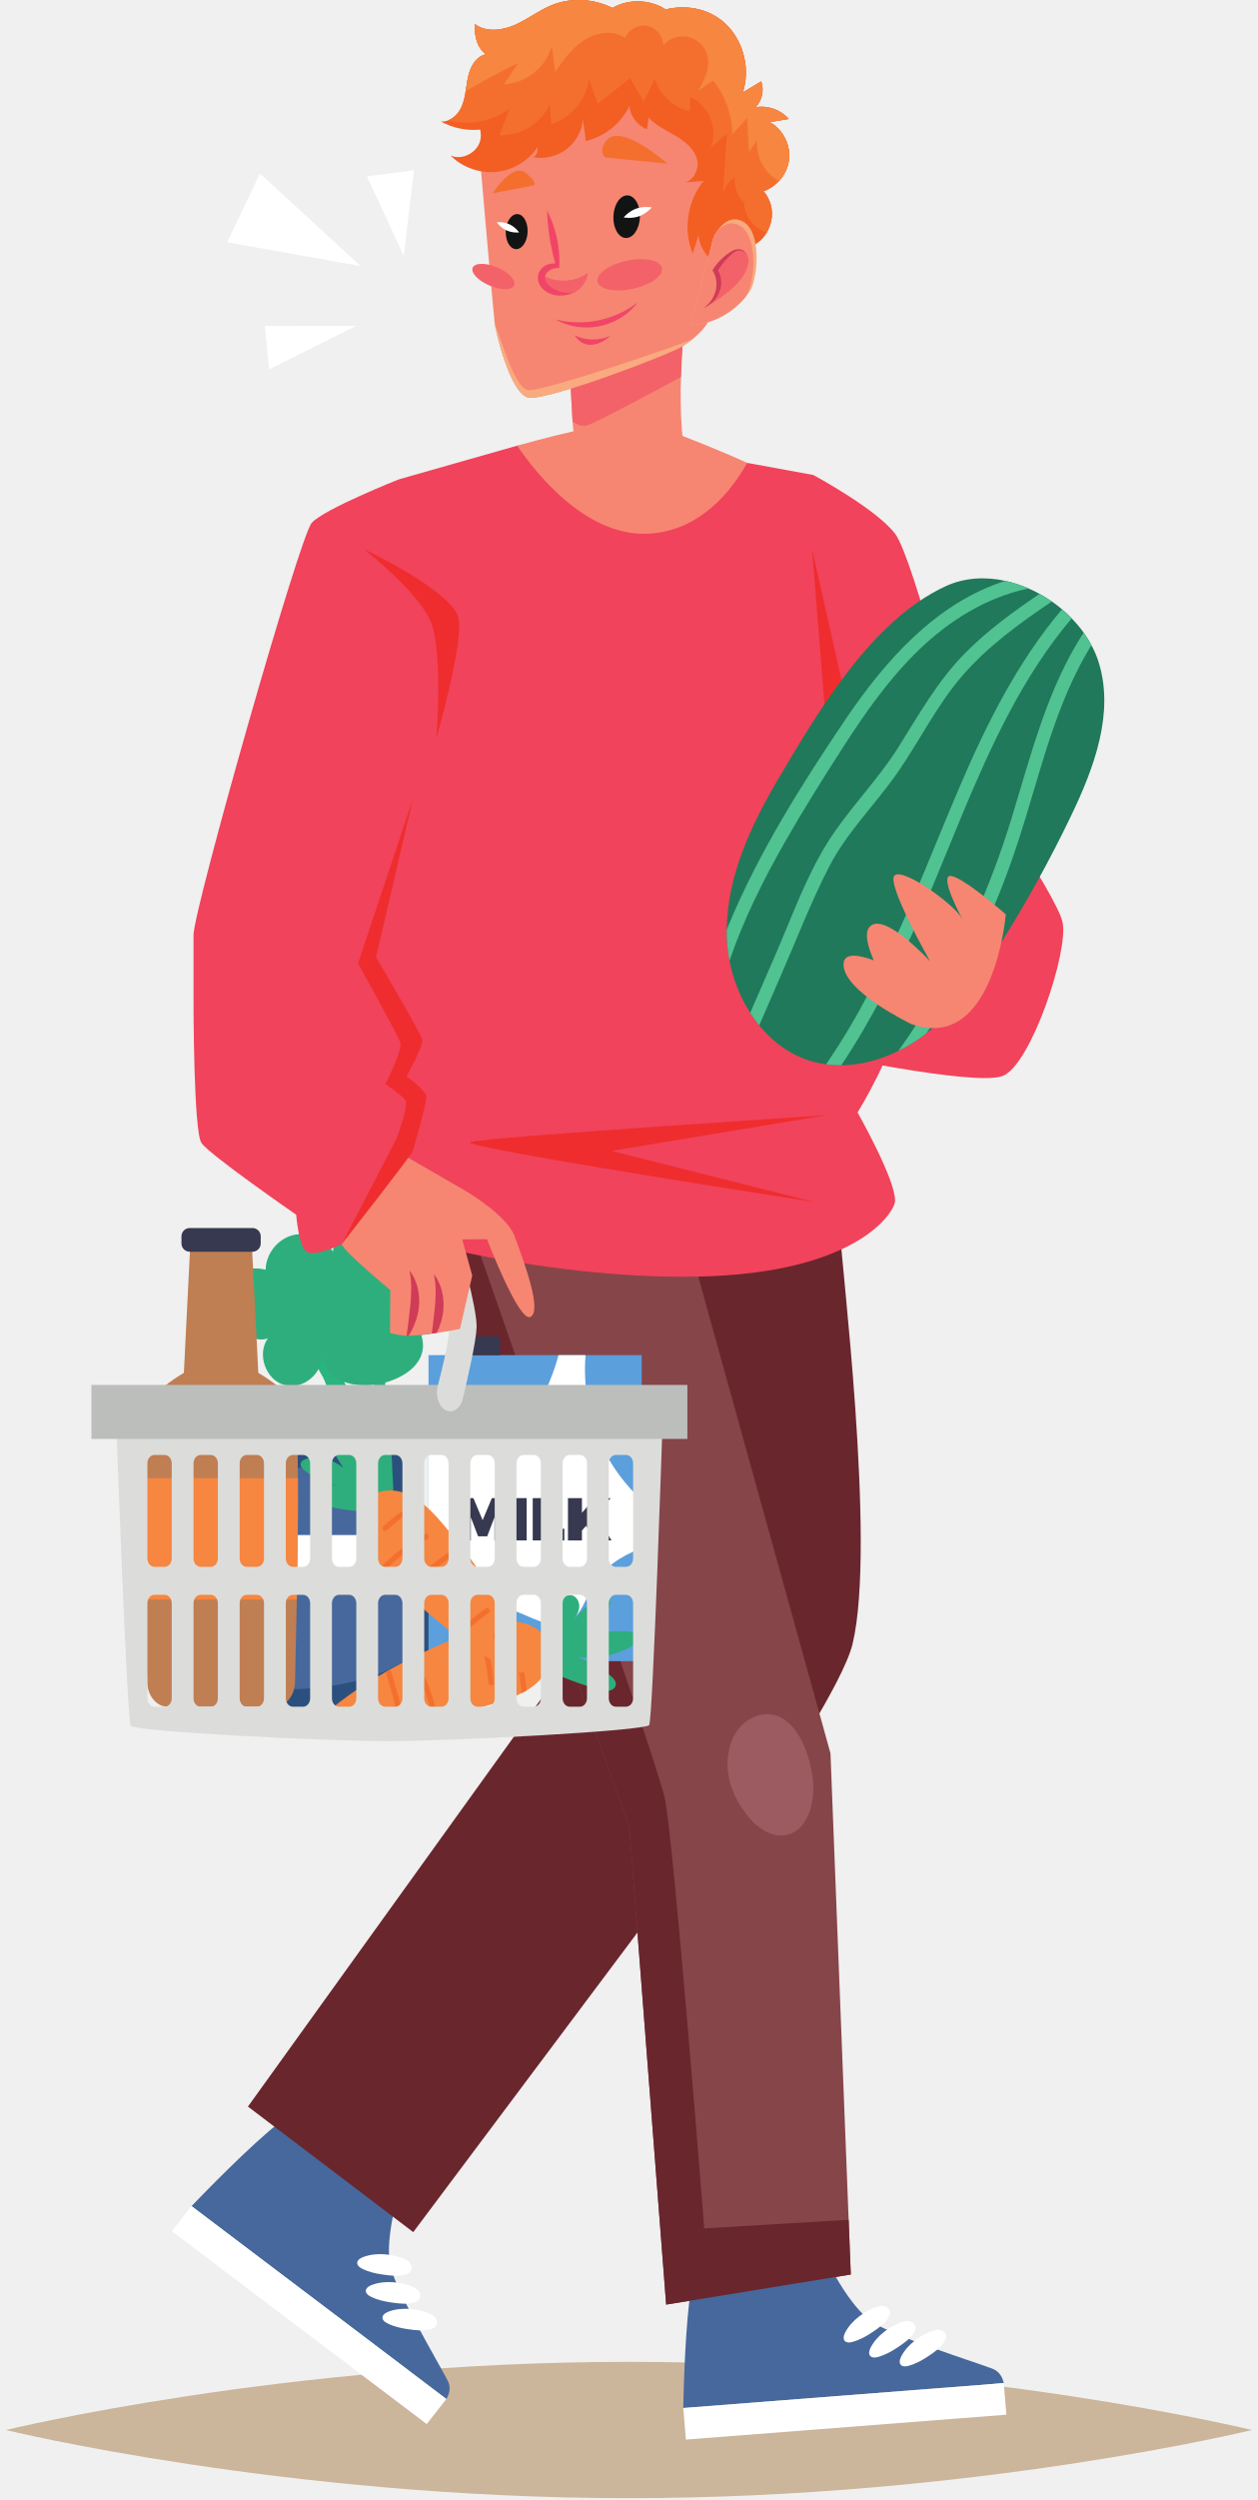
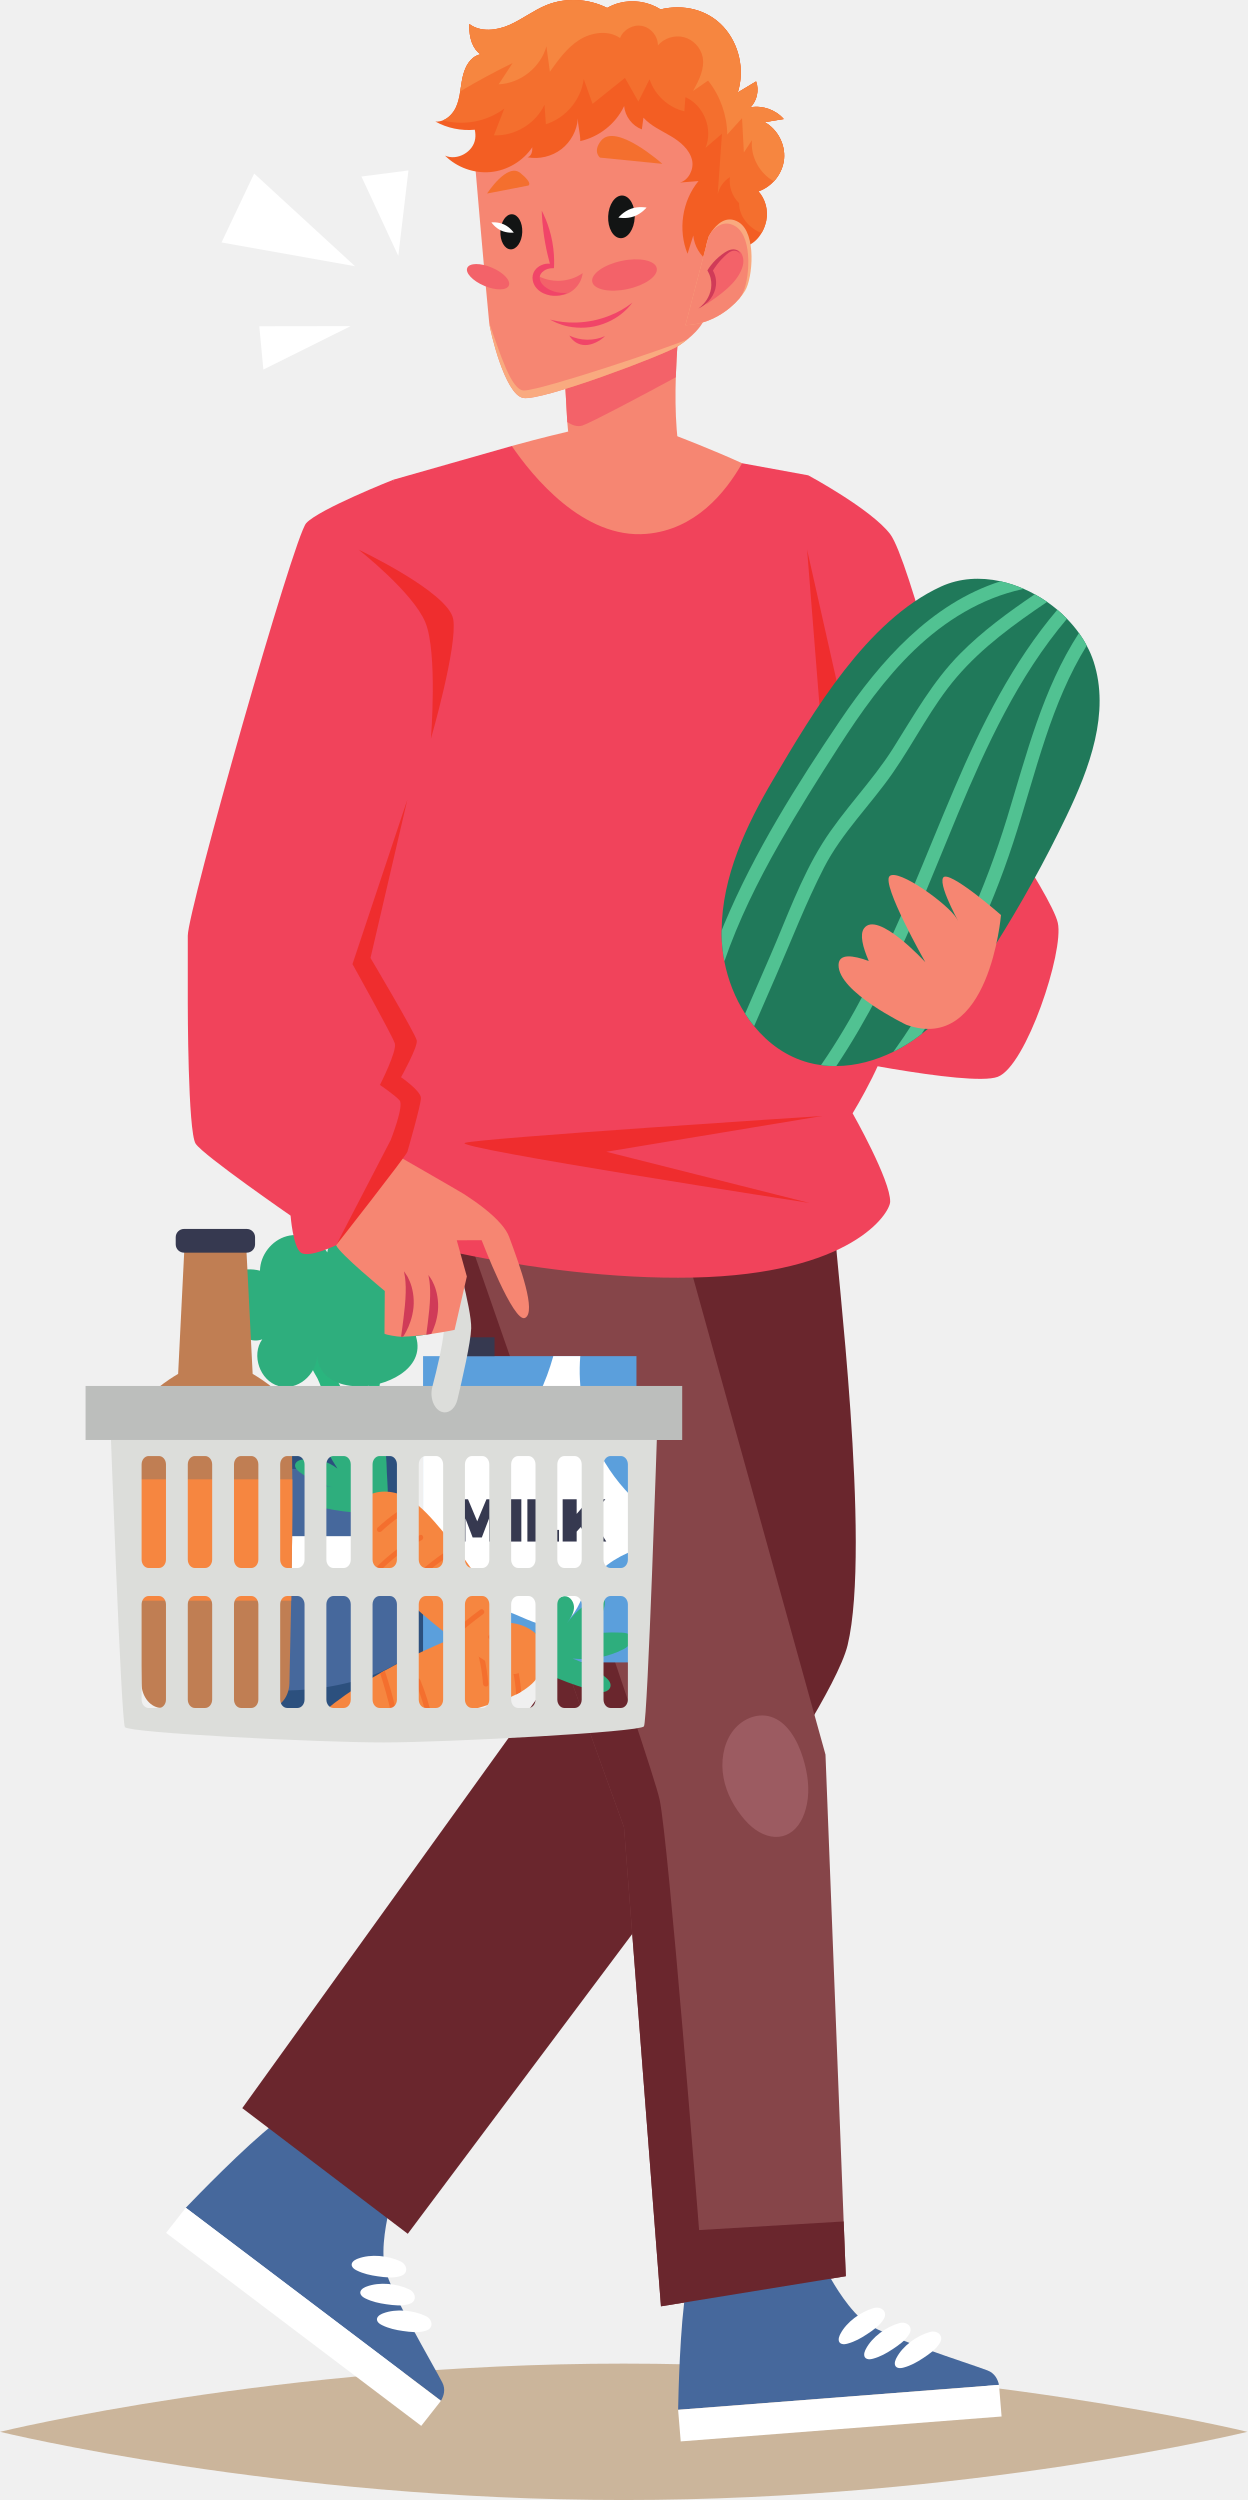
- <svg xmlns="http://www.w3.org/2000/svg" width="146" height="290" viewBox="0 0 146 290" fill="none">
+ <svg xmlns="http://www.w3.org/2000/svg" fill="none" viewBox="0.69 0 144.65 289.9">
  <path d="M145.338 281.994C145.338 281.994 112.957 289.903 73.014 289.903C33.071 289.903 0.691 281.994 0.691 281.994C0.691 281.994 33.071 274.084 73.014 274.084C112.957 274.084 145.338 281.994 145.338 281.994Z" fill="#CBB59B" />
  <path d="M51.822 278.395C52.151 277.837 52.392 277.07 51.98 276.276C50.782 273.958 45.991 265.92 45.326 262.981C44.811 260.698 45.569 257.226 45.934 255.789L32.566 246.21C29.117 248.879 23.42 254.774 22.233 256.013L51.822 278.395Z" fill="#46689C" />
  <path d="M49.538 281.305L19.948 258.923L22.233 256.013L51.822 278.395L49.538 281.305Z" fill="white" />
  <path d="M42.195 261.911L42.055 261.966C41.71 262.112 41.309 262.433 41.533 262.846C41.646 263.057 41.868 263.189 42.085 263.295C42.833 263.663 43.649 263.844 44.472 263.958C45.357 264.083 46.305 264.209 47.173 263.921C48.069 263.624 47.948 262.621 47.132 262.23C45.72 261.556 43.689 261.345 42.195 261.911Z" fill="white" />
  <path d="M43.194 265.152L43.054 265.207C42.709 265.353 42.308 265.674 42.532 266.087C42.645 266.299 42.867 266.429 43.084 266.537C43.832 266.904 44.648 267.084 45.471 267.2C46.356 267.323 47.305 267.45 48.172 267.162C49.068 266.865 48.946 265.861 48.131 265.471C46.719 264.797 44.688 264.584 43.194 265.152Z" fill="white" />
  <path d="M45.126 268.251L44.986 268.307C44.642 268.453 44.24 268.774 44.463 269.188C44.577 269.398 44.799 269.528 45.017 269.635C45.765 270.004 46.579 270.183 47.403 270.299C48.288 270.423 49.236 270.549 50.104 270.261C51 269.964 50.879 268.961 50.062 268.571C48.652 267.896 46.62 267.685 45.126 268.251Z" fill="white" />
  <path d="M85.714 208.622L67.995 189.95L28.784 244.46L47.975 259.031L85.714 208.622Z" fill="#6A262D" />
  <path d="M97.565 143.225L72.23 142.127C72.938 155.838 73.845 180.611 71.468 185.669C71.398 185.821 70.87 186.619 70.009 187.89L89.941 207.14C89.941 207.14 97.884 195.317 98.978 190.773C101.761 179.211 97.523 145.531 97.565 143.225Z" fill="#6A262D" />
  <path d="M48.327 142.49C48.327 142.49 68.194 198.62 73.048 211.879L77.335 267.44L98.771 263.948L98.521 257.6L96.413 203.465L79.833 143.714L54.769 142.746L48.327 142.49Z" fill="#864549" />
  <path d="M93.538 211.217C92.079 213.744 89.197 213.534 87.029 211.005C85.868 209.65 84.941 208.002 84.597 206.176C84.252 204.349 84.538 202.338 85.569 200.866C86.6 199.395 88.418 198.576 90.043 199.067C91.969 199.648 93.172 201.781 93.812 203.875C94.336 205.586 94.613 207.437 94.261 209.197C94.101 209.999 93.852 210.672 93.538 211.217Z" fill="#9C5B61" />
  <path d="M116.533 276.55C116.394 275.918 116.047 275.192 115.2 274.874C112.727 273.944 103.683 271.136 101.179 269.391C99.236 268.037 97.421 264.962 96.708 263.654L80.262 265.354C79.537 269.608 79.355 277.738 79.323 279.439L116.533 276.55Z" fill="#46689C" />
  <path d="M116.834 280.216L79.626 283.105L79.323 279.439L116.533 276.55L116.834 280.216Z" fill="white" />
  <path d="M98.13 270.662L98.065 270.794C97.91 271.13 97.833 271.633 98.28 271.793C98.509 271.874 98.763 271.825 98.996 271.761C99.802 271.541 100.528 271.138 101.216 270.681C101.956 270.189 102.744 269.658 103.188 268.873C103.65 268.061 102.873 267.397 102.002 267.645C100.497 268.075 98.848 269.256 98.13 270.662Z" fill="white" />
  <path d="M101.087 272.408L101.022 272.541C100.866 272.876 100.789 273.379 101.236 273.539C101.465 273.621 101.719 273.571 101.953 273.508C102.758 273.288 103.484 272.885 104.173 272.428C104.912 271.936 105.701 271.405 106.145 270.619C106.606 269.808 105.829 269.144 104.958 269.392C103.452 269.821 101.804 271.004 101.087 272.408Z" fill="white" />
  <path d="M104.638 273.435L104.573 273.568C104.417 273.903 104.34 274.407 104.787 274.566C105.016 274.648 105.269 274.598 105.503 274.535C106.308 274.315 107.034 273.912 107.723 273.454C108.463 272.964 109.251 272.432 109.696 271.647C110.156 270.836 109.38 270.171 108.509 270.419C107.003 270.848 105.355 272.031 104.638 273.435Z" fill="white" />
  <path d="M48.327 142.49C48.327 142.49 68.194 198.62 73.048 211.879L77.335 267.44L98.771 263.948L98.521 257.6L81.757 258.597C81.757 258.597 78.216 213.502 77.176 208.669C76.226 204.264 57.99 151.986 54.769 142.746L48.327 142.49Z" fill="#6A262D" />
  <path d="M94.418 55.12C94.418 55.12 101.729 59.051 103.92 61.946C106.112 64.841 111.982 88.381 111.982 88.381C111.982 88.381 122.621 103.705 123.355 107.018C124.089 110.332 119.687 123.632 116.384 124.87C113.083 126.108 94.418 122.085 94.418 122.085L87.465 88.381L94.418 55.12Z" fill="#F1435B" />
  <path d="M60.035 51.717L46.306 55.627C46.306 55.627 39.251 109.774 39.251 113.08C39.251 116.385 41.468 126.841 41.468 126.841C41.468 126.841 37.325 138.398 39.251 140.599C41.176 142.8 62.618 148.537 81.063 148.145C99.508 147.752 103.877 140.676 103.912 139.361C103.976 136.884 99.558 129.1 99.558 129.1C99.558 129.1 104.152 121.614 103.912 118.586C103.671 115.56 94.418 55.12 94.418 55.12L86.746 53.716L60.035 51.717Z" fill="#F1435B" />
  <path d="M94.28 63.74L96.024 85.653L98.771 83.711L94.28 63.74Z" fill="#EF2D2E" />
  <path d="M86.746 53.716C84.815 57.129 81.311 61.421 75.668 61.907C68.311 62.548 62.367 55.137 60.035 51.717C63.409 50.776 66.574 50.042 66.574 50.042L79.234 50.59C79.234 50.59 83.178 52.088 86.746 53.716Z" fill="#F68672" />
  <path d="M80.199 54.833L75.825 57.592C75.825 57.592 68.291 52.889 66.571 50.039L66.473 48.943L66.107 42.39L79.379 38.41C79.379 38.41 79.144 40.756 79.056 43.75C78.941 47.543 79.065 52.362 80.199 54.833Z" fill="#F68672" />
  <path d="M79.056 43.75C75.568 45.639 69.277 48.998 68.213 49.351C67.638 49.534 67.025 49.299 66.473 48.943L66.107 42.39L79.379 38.41C79.379 38.41 79.144 40.756 79.056 43.75Z" fill="#F36269" />
  <path d="M82.261 37.232C82.261 37.232 81.901 38.141 80.419 39.342H80.416C80.114 39.588 79.761 39.848 79.357 40.113C77.811 41.124 63.516 46.529 61.366 46.148C59.216 45.765 57.501 38.246 57.422 37.461C56.935 32.636 55.665 17.738 55.665 17.738C61.699 1.824 80.365 11.01 82.458 12.689C84.552 14.368 82.261 37.232 82.261 37.232Z" fill="#F68672" />
  <path d="M80.417 39.342C80.114 39.588 79.761 39.848 79.357 40.113C77.811 41.124 63.516 46.529 61.367 46.148C59.216 45.765 57.501 38.246 57.422 37.461C58.627 40.782 59.954 45.361 61.491 45.283C63.807 45.167 78.673 40.164 80.417 39.342Z" fill="#F9AA7F" />
  <path d="M57.172 22.443C57.172 22.443 59.502 18.802 61.039 20.065C62.578 21.328 61.941 21.519 61.941 21.519L57.172 22.443Z" fill="#F46F2E" />
  <path d="M77.495 18.998C77.495 18.998 72.064 14.149 70.373 16.333C69.385 17.608 70.27 18.278 70.27 18.278L77.495 18.998Z" fill="#F46F2E" />
  <path d="M58.716 26.825C58.667 27.949 59.196 28.885 59.895 28.915C60.596 28.945 61.202 28.058 61.251 26.934C61.3 25.811 60.771 24.874 60.071 24.844C59.371 24.814 58.764 25.7 58.716 26.825Z" fill="#121414" />
  <path d="M57.671 25.79C57.671 25.79 58.089 26.41 58.806 26.736C59.522 27.063 60.265 26.973 60.265 26.973C60.265 26.973 59.845 26.353 59.13 26.027C58.413 25.7 57.671 25.79 57.671 25.79Z" fill="white" />
  <path d="M74.291 25.213C74.233 26.578 73.495 27.656 72.645 27.619C71.795 27.582 71.153 26.445 71.212 25.079C71.271 23.714 72.009 22.637 72.86 22.673C73.71 22.711 74.351 23.847 74.291 25.213Z" fill="#121414" />
  <path d="M75.666 24.071C75.666 24.071 75.094 24.776 74.192 25.097C73.291 25.417 72.402 25.23 72.402 25.23C72.402 25.23 72.974 24.523 73.876 24.204C74.777 23.884 75.666 24.071 75.666 24.071Z" fill="white" />
  <path d="M70.853 38.969C69.551 39.554 67.991 39.533 66.706 38.911C67.132 39.593 67.752 40.012 68.555 40.016C69.36 40.02 70.286 39.539 70.853 38.969Z" fill="#F14568" />
  <path d="M59.697 33.112C59.449 33.693 58.17 33.707 56.839 33.141C55.506 32.576 54.627 31.647 54.874 31.064C55.121 30.483 56.4 30.47 57.733 31.036C59.064 31.601 59.943 32.53 59.697 33.112Z" fill="#F36269" />
  <path d="M76.845 31.091C77.037 31.993 75.519 33.081 73.456 33.522C71.391 33.961 69.562 33.588 69.369 32.686C69.177 31.784 70.694 30.697 72.759 30.256C74.823 29.816 76.653 30.19 76.845 31.091Z" fill="#F36269" />
  <path d="M74.024 35.093C74.024 35.093 73.931 35.21 73.767 35.413C73.604 35.623 73.337 35.901 72.974 36.214C72.257 36.842 71.073 37.549 69.615 37.851C68.156 38.149 66.79 37.967 65.882 37.675C65.427 37.53 65.071 37.38 64.837 37.251C64.607 37.129 64.475 37.058 64.475 37.058C64.475 37.058 64.621 37.092 64.874 37.15C65.127 37.216 65.5 37.28 65.955 37.335C66.867 37.45 68.129 37.446 69.475 37.173C70.82 36.892 71.981 36.398 72.774 35.932C73.17 35.701 73.488 35.494 73.694 35.334C73.903 35.181 74.024 35.093 74.024 35.093Z" fill="#F14568" />
  <path d="M68.252 31.674C66.706 32.779 64.496 32.862 62.872 31.874C63.078 33.174 64.309 34.288 65.624 34.247C66.94 34.206 68.127 32.985 68.252 31.674Z" fill="#F36269" />
  <path d="M65.239 33.883C64.885 33.802 64.469 33.65 64.081 33.399C63.693 33.148 63.364 32.795 63.291 32.373C63.209 31.959 63.431 31.616 63.8 31.372C64.053 31.209 64.333 31.134 64.605 31.108C64.719 31.097 64.823 31.094 64.924 31.101C64.936 30.97 64.939 30.827 64.946 30.664C64.96 29.979 64.922 29.06 64.736 28.043C64.383 26.075 63.608 24.6 63.513 24.43C63.512 24.625 63.559 26.274 63.911 28.19C64.072 29.11 64.28 29.935 64.457 30.581C64.155 30.55 63.82 30.586 63.477 30.742C63.188 30.868 62.909 31.066 62.691 31.378C62.473 31.7 62.389 32.127 62.468 32.51C62.6 33.301 63.224 33.797 63.738 34.028C64.274 34.263 64.795 34.331 65.21 34.299C65.635 34.279 65.959 34.18 66.168 34.093C66.324 34.027 66.425 33.972 66.47 33.949C66.375 33.964 65.893 34.025 65.239 33.883Z" fill="#F14568" />
  <path d="M88.65 22.193C89.445 23.099 89.794 24.392 89.551 25.575C89.445 26.083 89.263 26.58 88.999 27.02C88.652 27.625 88.155 28.132 87.522 28.433C87.357 27.646 87.013 26.59 86.694 26.178C85.548 25.624 84.297 25.875 83.408 26.786C82.512 27.695 82.287 29.185 82.858 30.327C81.862 29.648 81.199 28.511 81.083 27.312C80.861 28.021 80.639 28.723 80.417 29.426C79.289 26.668 79.787 23.3 81.686 20.996C80.964 21.056 80.242 21.109 79.528 21.17C80.518 20.922 81.186 19.635 80.942 18.569C80.651 17.324 79.565 16.427 78.461 15.775C77.365 15.124 76.156 14.596 75.302 13.642C75.237 14.098 75.179 14.547 75.12 15.004C73.999 14.588 73.167 13.488 73.065 12.297C72.113 14.33 70.178 15.875 67.977 16.361C67.99 15.521 67.695 14.574 67.7 13.733C67.603 15.121 66.888 16.444 65.795 17.292C64.695 18.14 63.225 18.496 61.859 18.239C62.323 18.106 62.439 17.552 62.415 17.076C61.334 18.683 59.513 19.767 57.584 19.951C55.657 20.135 53.66 19.414 52.296 18.046C53.707 18.673 55.581 17.629 55.793 16.093C55.847 15.744 55.816 15.391 55.746 15.043C54.179 15.19 52.564 14.867 51.182 14.096C51.48 14.116 51.773 14.067 52.045 13.957C52.707 13.695 53.253 13.099 53.557 12.439C53.988 11.501 54.056 10.456 54.238 9.439C54.411 8.428 54.74 7.371 55.533 6.717C55.78 6.514 56.085 6.374 56.401 6.296C55.525 5.661 55.064 4.486 55.108 2.782C56.404 3.763 58.265 3.553 59.755 2.899C61.244 2.245 62.551 1.207 64.062 0.592C66.305 -0.313 68.93 -0.162 71.095 0.919C71.534 0.678 71.994 0.476 72.473 0.352C74.084 -0.076 75.877 0.193 77.285 1.088C79.936 0.461 82.709 1.094 84.558 3.094C86.407 5.102 87.072 8.123 86.24 10.719C86.946 10.298 87.661 9.87 88.368 9.442C88.738 10.46 88.47 11.672 87.718 12.443C89.122 12.198 90.636 12.73 91.569 13.803C90.837 13.925 90.097 14.046 89.365 14.167C90.844 14.989 91.763 16.719 91.614 18.411C91.464 20.096 90.25 21.642 88.65 22.193Z" fill="#F35E23" />
  <path d="M91.614 18.411C91.525 19.379 91.088 20.309 90.429 21.023C89.932 21.552 89.325 21.961 88.65 22.193C89.445 23.099 89.794 24.392 89.551 25.575C89.445 26.083 89.263 26.58 88.999 27.02C87.561 26.476 86.389 25.109 86.387 23.548C85.595 22.779 85.192 21.638 85.332 20.541C84.617 20.977 84.095 21.712 83.915 22.523C84.077 20.188 84.247 17.847 84.41 15.506C83.775 16.052 83.131 16.598 82.496 17.144C83.414 14.996 82.311 12.209 80.172 11.267C80.132 11.816 80.085 12.357 80.047 12.906C78.184 12.466 76.603 11.005 76.015 9.189C75.579 10.058 75.152 10.919 74.717 11.78C74.198 10.87 73.68 9.953 73.16 9.035C71.908 10.036 70.656 11.038 69.403 12.047C69.063 11.084 68.722 10.12 68.381 9.164C68.078 11.554 66.296 13.687 63.991 14.406C63.94 13.654 63.881 12.894 63.83 12.142C62.809 14.332 60.389 15.803 57.968 15.69C58.372 14.66 58.769 13.621 59.166 12.59C57.165 14.102 54.458 14.605 52.045 13.957C52.707 13.695 53.253 13.099 53.557 12.439C53.827 11.854 53.953 11.232 54.058 10.594C54.12 10.213 54.167 9.825 54.237 9.439C54.411 8.429 54.74 7.371 55.533 6.718C55.78 6.514 56.084 6.374 56.401 6.296C55.525 5.661 55.064 4.486 55.108 2.782C56.404 3.763 58.265 3.553 59.755 2.899C61.244 2.245 62.551 1.207 64.062 0.592C66.305 -0.313 68.93 -0.161 71.095 0.92C71.534 0.678 71.994 0.476 72.473 0.352C74.084 -0.076 75.877 0.193 77.285 1.088C79.936 0.461 82.709 1.094 84.558 3.094C86.407 5.102 87.072 8.123 86.24 10.719C86.946 10.298 87.661 9.87 88.368 9.442C88.737 10.46 88.47 11.672 87.718 12.443C89.122 12.198 90.636 12.73 91.569 13.803C90.837 13.925 90.097 14.046 89.365 14.167C90.844 14.989 91.763 16.719 91.614 18.411Z" fill="#F46F2E" />
  <path d="M91.614 18.411C91.525 19.379 91.088 20.309 90.429 21.023C88.763 20.109 87.7 18.158 87.89 16.253C87.578 16.729 87.267 17.206 86.948 17.681C86.875 16.354 86.811 15.027 86.738 13.701C86.167 14.335 85.588 14.967 85.019 15.601C85.001 13.351 84.203 11.104 82.796 9.345C82.219 9.749 81.636 10.144 81.06 10.548C81.733 9.322 82.434 7.968 82.165 6.602C81.944 5.513 81.065 4.587 79.991 4.312C78.917 4.036 77.698 4.419 76.981 5.267C76.997 4.213 76.183 3.206 75.143 3.008C74.112 2.802 72.975 3.426 72.589 4.404C71.207 3.457 69.259 3.739 67.843 4.642C66.426 5.545 65.424 6.955 64.454 8.32C64.321 7.343 64.187 6.358 64.054 5.373C63.382 7.807 61.037 9.673 58.515 9.777C59.056 8.959 59.589 8.133 60.129 7.315C58.057 8.327 56.036 9.417 54.058 10.594C54.12 10.213 54.167 9.825 54.237 9.439C54.411 8.429 54.74 7.371 55.533 6.718C55.78 6.514 56.084 6.374 56.401 6.296C55.525 5.661 55.064 4.486 55.108 2.782C56.404 3.763 58.265 3.553 59.755 2.899C61.244 2.245 62.551 1.207 64.062 0.592C66.305 -0.313 68.93 -0.161 71.095 0.92C71.534 0.679 71.994 0.476 72.473 0.352C74.084 -0.076 75.877 0.193 77.285 1.088C79.936 0.461 82.709 1.094 84.558 3.094C86.407 5.102 87.072 8.123 86.24 10.719C86.946 10.298 87.661 9.87 88.368 9.442C88.737 10.46 88.47 11.672 87.718 12.443C89.122 12.198 90.636 12.73 91.569 13.803C90.837 13.925 90.097 14.046 89.365 14.167C90.844 14.989 91.763 16.719 91.614 18.411Z" fill="#F68640" />
  <path d="M80.171 37.714C83.071 37.612 85.25 35.988 86.439 34.601C86.706 34.288 86.923 33.988 87.087 33.72C87.977 32.258 88.439 27.076 86.367 25.778C84.914 24.869 83.776 26.047 83.227 26.835V26.838C82.992 27.173 82.863 27.437 82.863 27.437L80.171 37.714Z" fill="#F9AA7F" />
  <path d="M80.171 37.714C83.071 37.612 85.25 35.988 86.439 34.601C86.543 34.459 86.634 34.323 86.712 34.194C87.602 32.733 88.065 27.551 85.991 26.254C84.815 25.516 83.845 26.149 83.227 26.835V26.838C82.992 27.173 82.863 27.437 82.863 27.437L80.171 37.714Z" fill="#F68672" />
  <path d="M86.859 29.931C86.947 30.351 86.861 30.78 86.707 31.185C86.051 32.901 84.253 34.156 82.534 35.318C83.072 34.494 83.299 33.549 83.236 32.615C83.214 32.289 83.159 31.965 83.169 31.64C83.213 30.333 86.335 27.448 86.859 29.931Z" fill="#F36269" />
  <path d="M81.676 35.777L81.773 35.727C81.834 35.693 81.933 35.649 82.047 35.579C82.277 35.439 82.596 35.214 82.902 34.872C83.206 34.532 83.489 34.071 83.637 33.518C83.774 32.966 83.779 32.316 83.507 31.678C83.479 31.598 83.437 31.521 83.396 31.445L83.365 31.387L83.361 31.381L83.362 31.383L83.36 31.382H83.36L83.365 31.372L83.395 31.324L83.455 31.227L83.579 31.038C83.748 30.789 83.928 30.557 84.112 30.342C84.297 30.127 84.487 29.929 84.674 29.75C84.863 29.572 85.044 29.405 85.222 29.283C85.4 29.16 85.593 29.083 85.771 29.068C85.951 29.056 86.117 29.103 86.227 29.164C86.34 29.226 86.4 29.302 86.424 29.358L86.449 29.447L86.448 29.354C86.44 29.292 86.397 29.199 86.286 29.109C86.177 29.023 86.003 28.937 85.767 28.921C85.533 28.909 85.276 28.976 85.044 29.094C84.811 29.213 84.599 29.364 84.375 29.531C84.154 29.7 83.928 29.89 83.71 30.104C83.492 30.318 83.279 30.555 83.086 30.812L82.943 31.01L82.874 31.111L82.783 31.255L82.72 31.356L82.773 31.462L82.851 31.613L82.947 31.816C83.183 32.37 83.216 32.94 83.146 33.447C83.063 33.953 82.872 34.399 82.648 34.749C82.423 35.1 82.172 35.357 81.984 35.525C81.891 35.61 81.808 35.668 81.756 35.711L81.676 35.777Z" fill="#D03B58" />
  <path d="M52.076 194.371C52.076 197.45 44.079 198.614 38.613 198.493C33.361 198.607 25.796 197.539 25.199 194.735C25.163 194.616 25.151 194.496 25.151 194.371C25.151 191.769 28.134 177.09 29.537 170.335C29.972 168.264 30.253 166.933 30.253 166.933H46.967C46.967 166.933 47.247 168.264 47.683 170.335C49.086 177.09 52.076 191.769 52.076 194.371Z" fill="#46689C" />
  <path d="M47.683 170.335C47.247 168.264 46.967 166.933 46.967 166.933H43.995H30.253C30.253 166.933 29.972 168.264 29.537 170.335H44.766C46.444 177.833 48.872 189.382 48.394 191.178C47.719 193.75 36.023 198.249 25.199 194.735C25.796 197.539 33.361 198.607 38.613 198.493C44.079 198.614 52.076 197.45 52.076 194.371C52.076 191.769 49.086 177.09 47.683 170.335Z" fill="#2C507E" />
  <path d="M48.395 168.315H28.827V163.849H48.395V168.315Z" fill="#46689C" />
  <path d="M44.561 184.799H29.674V178.135H44.561V184.799Z" fill="white" />
  <path d="M46.306 153.672C45.904 154.093 45.203 154.19 44.701 153.895C44.256 156.371 43.811 158.85 43.365 161.327C43.261 161.913 43.079 162.595 42.524 162.811C41.795 163.093 41.098 162.355 40.688 161.689C39.721 160.116 39.091 158.461 38.435 156.789H36.195C36.311 157.822 37.112 159.152 37.504 159.84C37.897 160.528 40.085 166.914 40.224 166.941C41.677 167.234 43.197 167.197 44.634 166.83C44.247 162.392 44.82 157.872 46.306 153.672Z" fill="#2AB57E" />
  <path d="M49.493 148.087C50.413 146.796 50.012 144.764 48.671 143.918C47.33 143.072 45.324 143.586 44.554 144.973C44.255 143.606 42.89 142.555 41.491 142.616C40.093 142.676 38.823 143.84 38.642 145.228C37.703 143.68 35.689 142.875 33.943 143.349C32.195 143.823 30.865 145.536 30.837 147.347C29.884 147.109 28.83 147.121 27.969 147.595C27.107 148.067 26.501 149.068 26.682 150.034C26.86 151 27.962 151.746 28.878 151.391C28.028 152.056 27.768 153.368 28.302 154.307C28.836 155.245 30.095 155.695 31.102 155.305C29.795 157.119 30.829 160.101 32.978 160.719C35.176 161.349 37.362 159.422 37.461 157.259L37.497 157.327C37.508 158.362 38.157 159.335 39.027 159.906C39.941 160.506 41.056 160.723 42.148 160.77C45.203 160.898 50.099 158.841 48.932 155.005L48.93 154.922C50.854 154.741 52.987 154.204 53.232 151.863C53.442 149.849 51.509 147.896 49.493 148.087Z" fill="#2EAE7D" />
  <path d="M34.458 185.612C34.386 189.437 34.305 192.899 34.249 195.198C34.209 196.794 33.162 198.058 31.881 198.058H19.453C18.172 198.058 17.125 196.794 17.085 195.198C17.028 192.899 16.948 189.437 16.876 185.612C16.787 180.955 16.722 175.776 16.739 171.541C16.763 166.994 16.876 163.551 17.157 162.989C18.108 161.152 21.346 159.316 21.346 159.316L22.111 143.969H29.215L29.988 159.316C29.988 159.316 33.226 161.152 34.176 162.989C34.458 163.551 34.571 166.994 34.587 171.541C34.612 175.776 34.546 180.955 34.458 185.612Z" fill="#C07E53" />
  <path d="M29.305 145.259H22.028C21.497 145.259 21.066 144.829 21.066 144.297V143.469C21.066 142.938 21.497 142.508 22.028 142.508H29.305C29.837 142.508 30.267 142.938 30.267 143.469V144.297C30.267 144.829 29.837 145.259 29.305 145.259Z" fill="#363950" />
  <path d="M34.458 185.612H16.876C16.787 180.955 16.722 175.776 16.739 171.541H34.587C34.612 175.776 34.546 180.955 34.458 185.612Z" fill="#F68640" />
  <path d="M74.493 157.258V192.773H49.748V157.258H74.493Z" fill="#5B9FDC" />
  <path d="M58.036 157.258H52.626V155.074H58.036V157.258Z" fill="#363950" />
  <path d="M74.493 174.087V179.673L74.318 179.738C72.071 180.561 69.951 181.991 68.784 184.086C67.96 185.552 67.505 187.42 66.011 188.19C64.277 189.083 62.247 187.963 60.442 187.21C57.08 185.792 53.204 185.703 49.748 186.848V168.18C51.628 169.044 53.899 169.172 55.89 168.53C59.152 167.479 61.651 164.748 63.181 161.688C63.886 160.27 64.418 158.787 64.85 157.258H67.979C67.687 160.912 68.352 164.642 69.946 167.94C71.055 170.252 72.614 172.342 74.493 174.087Z" fill="white" />
  <path d="M54.959 173.852L56.03 176.415L57.101 173.852H58.816V178.76H57.402V176.071L56.562 178.284H55.498L54.658 176.071V178.76H53.243V173.852H54.959Z" fill="#363950" />
  <path d="M61.144 173.852V178.76H59.519V173.852H61.144Z" fill="#363950" />
  <path d="M63.469 173.852V177.409H65.514V178.76H61.845V173.852H63.469Z" fill="#363950" />
  <path d="M69.058 178.76L68.036 177.073L67.56 177.605V178.76H65.936V173.852H67.56V175.554L69.023 173.852H70.893L69.143 175.826L70.998 178.76H69.058Z" fill="#363950" />
  <path d="M69.706 196.088C70.042 196.174 70.392 196.257 70.735 196.198C71.077 196.139 71.413 195.903 71.481 195.561C71.57 195.115 71.196 194.722 70.84 194.438C69.714 193.538 68.442 192.821 67.088 192.325C69.101 192.542 71.176 192.163 72.983 191.246C73.568 190.949 74.209 190.305 73.867 189.745C73.658 189.406 73.201 189.34 72.804 189.32C71.259 189.246 69.706 189.343 68.182 189.611C69.446 188.941 70.407 187.725 70.771 186.341C70.869 185.968 70.887 185.493 70.564 185.281C70.266 185.085 69.869 185.246 69.56 185.425C68.337 186.132 67.263 187.096 66.428 188.235C66.808 187.703 67.201 187.135 67.249 186.483C67.295 185.832 66.841 185.097 66.187 185.097C65.676 185.097 65.273 185.515 64.959 185.917C63.99 187.151 61.129 191.369 62.092 192.987C62.547 193.753 64.692 194.346 65.492 194.678C66.861 195.246 68.27 195.717 69.706 196.088Z" fill="#2EAE7D" />
  <path d="M59.783 188.188C58.427 188.103 57.087 188.458 55.798 188.926C55.61 188.993 55.414 189.072 55.227 189.148C55.087 189.197 54.958 189.251 54.822 189.304C51.65 190.564 48.386 192.012 45.303 193.722C45.124 193.82 44.944 193.921 44.766 194.026C42.908 195.075 41.121 196.228 39.459 197.49C37.087 199.293 37.958 200.538 40.58 200.461C41.512 200.434 42.445 200.385 43.381 200.309C43.583 200.301 43.791 200.282 43.995 200.268C46.083 200.095 48.171 199.819 50.236 199.444C50.436 199.404 50.636 199.365 50.836 199.325C51.889 199.123 52.939 198.893 53.975 198.635C54.173 198.587 54.366 198.536 54.562 198.481C55.727 198.181 56.882 197.844 58.025 197.479C58.877 197.204 59.745 196.896 60.542 196.49C60.746 196.389 60.945 196.283 61.128 196.168C61.56 195.914 61.966 195.621 62.335 195.284C63.526 194.177 64.271 192.442 63.769 190.895C63.244 189.269 61.485 188.298 59.783 188.188Z" fill="#F68640" />
  <path d="M42.893 198.197C43.053 198.897 43.215 199.605 43.38 200.309C43.583 200.301 43.791 200.282 43.995 200.268C43.828 199.534 43.66 198.8 43.493 198.065C43.396 197.684 42.805 197.813 42.893 198.197Z" fill="#F46F2E" />
  <path d="M45.303 193.722C45.124 193.82 44.944 193.921 44.766 194.026C45.24 195.46 45.648 196.917 45.989 198.388C46.076 198.772 46.676 198.641 46.589 198.257C46.236 196.726 45.807 195.212 45.303 193.722Z" fill="#F46F2E" />
  <path d="M48.876 195.073C49.456 196.487 49.91 197.952 50.237 199.444C50.436 199.404 50.636 199.365 50.836 199.325C50.501 197.778 50.023 196.261 49.418 194.795C49.268 194.429 48.726 194.707 48.876 195.073Z" fill="#F46F2E" />
  <path d="M52.419 192.566C53.158 194.526 53.678 196.565 53.975 198.635C54.173 198.587 54.366 198.536 54.562 198.481C54.256 196.368 53.723 194.292 52.965 192.283C52.829 191.918 52.283 192.201 52.419 192.566Z" fill="#F46F2E" />
  <path d="M55.798 188.926C55.61 188.993 55.414 189.072 55.227 189.148C56.05 191.09 56.553 193.155 56.7 195.266C56.731 195.65 57.34 195.685 57.312 195.288C57.157 193.098 56.643 190.947 55.798 188.926Z" fill="#F46F2E" />
  <path d="M59.634 190.998C59.475 191.085 59.445 191.256 59.498 191.412C60.085 193.043 60.442 194.758 60.542 196.49C60.746 196.389 60.945 196.283 61.128 196.168C60.995 194.451 60.63 192.76 60.047 191.133C59.988 190.977 59.765 190.93 59.634 190.998Z" fill="#F46F2E" />
  <path d="M45.162 166.328C45.108 165.984 45.044 165.631 44.853 165.341C44.662 165.051 44.312 164.836 43.972 164.91C43.528 165.006 43.316 165.506 43.197 165.945C42.821 167.337 42.669 168.79 42.755 170.229C42.151 168.296 40.976 166.544 39.416 165.253C38.911 164.835 38.063 164.503 37.688 165.041C37.459 165.366 37.581 165.813 37.721 166.183C38.267 167.632 38.977 169.017 39.83 170.308C38.711 169.417 37.214 169.018 35.8 169.237C35.418 169.296 34.975 169.469 34.91 169.849C34.849 170.2 35.155 170.5 35.441 170.713C36.578 171.552 37.89 172.152 39.267 172.464C38.628 172.328 37.95 172.194 37.333 172.41C36.717 172.627 36.225 173.338 36.485 173.937C36.688 174.405 37.233 174.608 37.727 174.736C39.246 175.132 44.255 176.075 45.353 174.547C45.874 173.824 45.563 171.62 45.549 170.755C45.523 169.273 45.395 167.793 45.162 166.328Z" fill="#2EAE7D" />
  <path d="M41.873 178.577C42.335 179.855 43.196 180.942 44.139 181.937C44.276 182.084 44.426 182.231 44.571 182.373C44.671 182.483 44.773 182.58 44.874 182.682C47.294 185.089 49.925 187.504 52.721 189.65C52.881 189.775 53.047 189.902 53.214 190.021C54.917 191.307 56.686 192.488 58.507 193.508C61.105 194.965 61.9 193.67 60.784 191.296C60.388 190.451 59.971 189.615 59.529 188.787C59.44 188.607 59.34 188.423 59.245 188.24C58.254 186.395 57.17 184.59 56.001 182.845C55.886 182.678 55.77 182.511 55.655 182.343C55.047 181.457 54.42 180.588 53.769 179.738C53.647 179.576 53.523 179.419 53.394 179.263C52.655 178.312 51.886 177.388 51.096 176.486C50.504 175.814 49.875 175.142 49.185 174.57C49.01 174.425 48.834 174.285 48.656 174.163C48.25 173.868 47.82 173.612 47.363 173.408C45.874 172.757 43.986 172.766 42.767 173.843C41.485 174.972 41.297 176.973 41.873 178.577Z" fill="#F68640" />
  <path d="M57.785 190.078C58.364 189.651 58.949 189.22 59.529 188.787C59.44 188.607 59.34 188.423 59.245 188.24C58.639 188.686 58.033 189.133 57.426 189.579C57.114 189.82 57.469 190.311 57.785 190.078Z" fill="#F46F2E" />
  <path d="M52.721 189.65C52.881 189.775 53.047 189.902 53.214 190.021C54.339 189.015 55.513 188.06 56.726 187.162C57.044 186.928 56.684 186.43 56.367 186.664C55.104 187.597 53.887 188.595 52.721 189.65Z" fill="#F46F2E" />
  <path d="M52.535 185.836C53.602 184.739 54.764 183.74 56.001 182.845C55.886 182.678 55.77 182.511 55.655 182.343C54.368 183.267 53.169 184.31 52.065 185.45C51.788 185.733 52.259 186.119 52.535 185.836Z" fill="#F46F2E" />
  <path d="M48.824 183.584C50.327 182.126 51.989 180.836 53.769 179.738C53.647 179.576 53.523 179.419 53.394 179.263C51.579 180.385 49.888 181.702 48.347 183.198C48.068 183.468 48.544 183.855 48.824 183.584Z" fill="#F46F2E" />
  <path d="M44.139 181.937C44.276 182.084 44.426 182.231 44.571 182.373C46.023 180.844 47.716 179.559 49.594 178.582C49.933 178.403 49.722 177.829 49.369 178.013C47.423 179.028 45.655 180.357 44.139 181.937Z" fill="#F46F2E" />
  <path d="M44.51 177.595C44.653 177.705 44.821 177.664 44.944 177.553C46.206 176.365 47.637 175.354 49.185 174.57C49.01 174.425 48.834 174.285 48.656 174.163C47.134 174.968 45.729 175.978 44.468 177.16C44.35 177.278 44.394 177.502 44.51 177.595Z" fill="#F46F2E" />
  <path d="M73.5 180.85C73.5 181.39 73.134 181.826 72.682 181.826H71.492C71.04 181.826 70.673 181.39 70.673 180.85V169.818C70.673 169.279 71.04 168.842 71.492 168.842H72.682C73.134 168.842 73.5 169.279 73.5 169.818V180.85ZM73.5 197.081C73.5 197.621 73.134 198.058 72.682 198.058H71.492C71.04 198.058 70.673 197.621 70.673 197.081V186.049C70.673 185.51 71.04 185.073 71.492 185.073H72.682C73.134 185.073 73.5 185.51 73.5 186.049V197.081ZM68.144 180.85C68.144 181.39 67.778 181.826 67.325 181.826H66.135C65.683 181.826 65.317 181.39 65.317 180.85V169.818C65.317 169.279 65.683 168.842 66.135 168.842H67.325C67.778 168.842 68.144 169.279 68.144 169.818V180.85ZM68.144 197.081C68.144 197.621 67.778 198.058 67.325 198.058H66.135C65.683 198.058 65.317 197.621 65.317 197.081V186.049C65.317 185.51 65.683 185.073 66.135 185.073H67.325C67.778 185.073 68.144 185.51 68.144 186.049V197.081ZM62.787 180.85C62.787 181.39 62.421 181.826 61.969 181.826H60.779C60.328 181.826 59.961 181.39 59.961 180.85V169.818C59.961 169.279 60.328 168.842 60.779 168.842H61.969C62.421 168.842 62.787 169.279 62.787 169.818V180.85ZM62.787 197.081C62.787 197.621 62.421 198.058 61.969 198.058H60.779C60.328 198.058 59.961 197.621 59.961 197.081V186.049C59.961 185.51 60.328 185.073 60.779 185.073H61.969C62.421 185.073 62.787 185.51 62.787 186.049V197.081ZM57.431 180.85C57.431 181.39 57.065 181.826 56.614 181.826H55.423C54.97 181.826 54.604 181.39 54.604 180.85V169.818C54.604 169.279 54.97 168.842 55.423 168.842H56.614C57.065 168.842 57.431 169.279 57.431 169.818V180.85ZM57.431 197.081C57.431 197.621 57.065 198.058 56.614 198.058H55.423C54.97 198.058 54.604 197.621 54.604 197.081V186.049C54.604 185.51 54.97 185.073 55.423 185.073H56.614C57.065 185.073 57.431 185.51 57.431 186.049V197.081ZM52.076 180.85C52.076 181.39 51.709 181.826 51.256 181.826H50.066C49.614 181.826 49.248 181.39 49.248 180.85V169.818C49.248 169.279 49.614 168.842 50.066 168.842H51.256C51.709 168.842 52.076 169.279 52.076 169.818V180.85ZM52.076 197.081C52.076 197.621 51.709 198.058 51.256 198.058H50.066C49.614 198.058 49.248 197.621 49.248 197.081V186.049C49.248 185.51 49.614 185.073 50.066 185.073H51.256C51.709 185.073 52.076 185.51 52.076 186.049V197.081ZM46.718 180.85C46.718 181.39 46.352 181.826 45.901 181.826H44.71C44.257 181.826 43.892 181.39 43.892 180.85V169.818C43.892 169.279 44.257 168.842 44.71 168.842H45.901C46.352 168.842 46.718 169.279 46.718 169.818V180.85ZM46.718 197.081C46.718 197.621 46.352 198.058 45.901 198.058H44.71C44.257 198.058 43.892 197.621 43.892 197.081V186.049C43.892 185.51 44.257 185.073 44.71 185.073H45.901C46.352 185.073 46.718 185.51 46.718 186.049V197.081ZM41.363 180.85C41.363 181.39 40.996 181.826 40.544 181.826H39.353C38.901 181.826 38.536 181.39 38.536 180.85V169.818C38.536 169.279 38.901 168.842 39.353 168.842H40.544C40.996 168.842 41.363 169.279 41.363 169.818V180.85ZM41.363 197.081C41.363 197.621 40.996 198.058 40.544 198.058H39.353C38.901 198.058 38.536 197.621 38.536 197.081V186.049C38.536 185.51 38.901 185.073 39.353 185.073H40.544C40.996 185.073 41.363 185.51 41.363 186.049V197.081ZM36.005 180.85C36.005 181.39 35.639 181.826 35.188 181.826H33.998C33.546 181.826 33.179 181.39 33.179 180.85V169.818C33.179 169.279 33.546 168.842 33.998 168.842H35.188C35.639 168.842 36.005 169.279 36.005 169.818V180.85ZM36.005 197.081C36.005 197.621 35.639 198.058 35.188 198.058H33.998C33.546 198.058 33.179 197.621 33.179 197.081V186.049C33.179 185.51 33.546 185.073 33.998 185.073H35.188C35.639 185.073 36.005 185.51 36.005 186.049V197.081ZM30.649 180.85C30.649 181.39 30.283 181.826 29.831 181.826H28.641C28.188 181.826 27.823 181.39 27.823 180.85V169.818C27.823 169.279 28.188 168.842 28.641 168.842H29.831C30.283 168.842 30.649 169.279 30.649 169.818V180.85ZM30.649 197.081C30.649 197.621 30.283 198.058 29.831 198.058H28.641C28.188 198.058 27.823 197.621 27.823 197.081V186.049C27.823 185.51 28.188 185.073 28.641 185.073H29.831C30.283 185.073 30.649 185.51 30.649 186.049V197.081ZM25.293 180.85C25.293 181.39 24.927 181.826 24.474 181.826H23.285C22.833 181.826 22.466 181.39 22.466 180.85V169.818C22.466 169.279 22.833 168.842 23.285 168.842H24.474C24.927 168.842 25.293 169.279 25.293 169.818V180.85ZM25.293 197.081C25.293 197.621 24.927 198.058 24.474 198.058H23.285C22.833 198.058 22.466 197.621 22.466 197.081V186.049C22.466 185.51 22.833 185.073 23.285 185.073H24.474C24.927 185.073 25.293 185.51 25.293 186.049V197.081ZM19.936 180.85C19.936 181.39 19.571 181.826 19.119 181.826H17.928C17.476 181.826 17.11 181.39 17.11 180.85V169.818C17.11 169.279 17.476 168.842 17.928 168.842H19.119C19.571 168.842 19.936 169.279 19.936 169.818V180.85ZM19.936 197.081C19.936 197.621 19.571 198.058 19.119 198.058H17.928C17.476 198.058 17.11 197.621 17.11 197.081V186.049C17.11 185.51 17.476 185.073 17.928 185.073H19.119C19.571 185.073 19.936 185.51 19.936 186.049V197.081ZM45.205 165.378H13.501C13.501 165.378 14.738 199.612 15.176 200.278C15.613 200.944 37.688 202.065 45.205 202.054C52.754 202.043 74.923 200.855 75.36 200.189C75.797 199.523 76.909 165.378 76.909 165.378H45.205Z" fill="#DCDDDA" />
  <path d="M79.798 166.981H10.612V160.716H79.798V166.981Z" fill="#BCBEBC" />
  <path d="M52.27 163.78C51.191 163.78 50.446 162.255 50.822 160.821C51.364 158.759 52.001 156.08 52.159 154.353C52.445 151.213 49.921 144.283 49.921 144.283H53.235C53.235 144.283 55.397 151.775 55.329 154.032C55.279 155.658 54.284 160 53.732 162.301C53.518 163.188 52.931 163.78 52.27 163.78Z" fill="#DCDDDA" />
  <path d="M61.582 152.821C60.246 153.513 56.541 143.81 56.541 143.81L53.656 143.823L54.825 148.022L53.404 154.213C53.404 154.213 52.194 154.464 50.695 154.684C50.509 154.713 50.318 154.738 50.124 154.765C49.227 154.886 48.27 154.982 47.435 155C47.355 155.006 47.272 155.005 47.194 155.009C46.776 155.008 45.446 154.793 45.274 154.654L45.309 149.703C45.309 149.703 40.042 145.362 39.665 144.395C39.517 144.011 41.413 135.57 41.651 134.637L46.004 133.559C46.004 133.559 54.03 138.169 54.471 138.452C56.068 139.48 57.711 140.7 58.764 141.916C59.213 142.43 59.552 142.944 59.735 143.442C61.005 146.874 62.915 152.131 61.582 152.821Z" fill="#F68672" />
  <path d="M47.435 155C47.355 155.006 47.272 155.005 47.194 155.009C47.221 154.804 47.262 154.537 47.308 154.214C47.409 153.484 47.531 152.494 47.641 151.421C47.742 150.347 47.77 149.373 47.707 148.638C47.69 148.453 47.673 148.285 47.66 148.137C47.632 147.99 47.611 147.862 47.59 147.758C47.556 147.545 47.536 147.421 47.536 147.421C47.536 147.421 47.609 147.521 47.736 147.712C47.799 147.806 47.876 147.925 47.961 148.063C48.031 148.208 48.109 148.372 48.192 148.561C48.514 149.306 48.752 150.431 48.64 151.61C48.519 152.785 48.134 153.756 47.788 154.408C47.659 154.649 47.538 154.845 47.435 155Z" fill="#D03B58" />
  <path d="M50.695 154.684C50.508 154.713 50.318 154.738 50.123 154.765L50.139 154.637C50.24 153.906 50.361 152.916 50.47 151.845C50.574 150.768 50.601 149.795 50.539 149.06C50.521 148.875 50.507 148.71 50.491 148.563C50.465 148.414 50.44 148.286 50.423 148.182C50.388 147.967 50.367 147.848 50.367 147.848C50.367 147.848 50.438 147.945 50.566 148.134C50.628 148.229 50.707 148.347 50.789 148.487C50.862 148.629 50.94 148.797 51.023 148.982C51.345 149.731 51.583 150.857 51.469 152.033C51.359 153.124 51.02 154.04 50.695 154.684Z" fill="#D03B58" />
  <path d="M46.306 55.627C46.306 55.627 37.634 59.064 36.195 60.669C34.756 62.272 22.466 105.563 22.466 108.498C22.466 111.433 22.466 116.385 22.466 116.385C22.466 116.385 22.466 131.27 23.383 132.633C24.301 133.996 34.386 140.965 34.386 140.965C34.386 140.965 34.664 144.6 35.581 145.259C36.499 145.919 39.665 144.395 39.665 144.395C39.665 144.395 45.345 134.749 46.7 133.959C46.7 133.959 47.99 131.06 47.931 130.326C47.872 129.592 44.112 127.3 44.112 127.3L41.563 111.8C41.563 111.8 49.127 85.752 49.921 81.533C50.715 77.314 46.306 55.627 46.306 55.627Z" fill="#F1435B" />
  <path d="M42.277 63.74C42.277 63.74 48.584 68.692 50.017 72.178C51.449 75.663 50.661 85.653 50.661 85.653C50.661 85.653 53.764 74.929 53.248 71.811C52.733 68.692 42.277 63.74 42.277 63.74Z" fill="#EF2D2E" />
  <path d="M47.931 92.711L41.563 111.8C41.563 111.8 46.198 120.1 46.473 120.994C46.748 121.888 44.747 125.81 44.747 125.81C44.747 125.81 46.473 126.978 47.023 127.598C47.574 128.217 45.991 132.207 45.991 132.207L39.665 144.395C39.665 144.395 47.806 134.017 47.931 133.559C48.056 133.102 49.499 128.148 49.499 127.323C49.499 126.498 47.194 124.915 47.194 124.915C47.194 124.915 49.156 121.407 49.018 120.651C48.88 119.893 43.653 111.088 43.653 111.088L47.931 92.711Z" fill="#EF2D2E" />
  <path d="M96.024 129.409C96.024 129.409 56.292 131.977 54.604 132.528C52.916 133.078 94.555 139.498 94.555 139.498L70.998 133.559L96.024 129.409Z" fill="#EF2D2E" />
  <path d="M107.561 119.898C107.459 119.982 107.362 120.06 107.255 120.14C106.336 120.831 105.34 121.448 104.291 121.961C102.212 122.984 99.938 123.606 97.666 123.622C97.072 123.629 96.481 123.598 95.894 123.508C95.413 123.453 94.941 123.354 94.464 123.227C91.921 122.545 89.786 121.013 88.138 118.996C87.762 118.54 87.412 118.056 87.09 117.544C85.927 115.724 85.106 113.634 84.689 111.481C84.492 110.459 84.377 109.43 84.365 108.403C84.361 108.229 84.363 108.059 84.371 107.896C84.417 101.654 87.199 95.736 90.37 90.361C94.964 82.585 101.188 71.979 109.8 68.02C111.973 67.023 114.384 66.895 116.715 67.407C117.626 67.606 118.528 67.903 119.393 68.282C119.834 68.47 120.264 68.679 120.679 68.916C121.17 69.184 121.652 69.473 122.111 69.797C122.522 70.082 122.916 70.386 123.295 70.705C123.684 71.035 124.063 71.387 124.414 71.756C124.922 72.275 125.388 72.828 125.804 73.408C126.142 73.881 126.447 74.366 126.703 74.868C127.034 75.472 127.298 76.089 127.508 76.728C129.421 82.655 127.048 89.051 124.351 94.655C121.859 99.858 119.058 104.903 115.98 109.78C113.626 113.511 111.041 117.202 107.561 119.898Z" fill="#20795A" />
  <path d="M84.689 111.481C84.492 110.459 84.377 109.43 84.365 108.403C84.361 108.229 84.363 108.059 84.371 107.896C84.474 107.631 84.578 107.367 84.692 107.103C88.171 98.794 93.097 90.973 98.128 83.521C102.757 76.667 108.657 69.972 116.715 67.407C117.626 67.606 118.528 67.903 119.393 68.282L119.262 68.318C114.469 69.361 110.246 71.996 106.732 75.364C103.276 78.681 100.511 82.618 97.927 86.632C95.54 90.331 93.202 94.067 91.023 97.891C88.552 102.236 86.312 106.762 84.689 111.481Z" fill="#51C292" />
  <path d="M88.138 118.996C87.761 118.54 87.412 118.056 87.09 117.544C88.073 115.29 89.046 113.036 90.029 110.781C91.917 106.444 93.543 101.812 96.06 97.789C98.494 93.909 101.793 90.665 104.242 86.791C106.656 82.966 108.841 79.02 112.047 75.784C114.644 73.162 117.628 70.985 120.679 68.916C121.17 69.184 121.651 69.473 122.111 69.797C118.339 72.351 114.62 75.03 111.641 78.507C108.723 81.911 106.753 85.978 104.206 89.642C101.616 93.372 98.326 96.549 96.236 100.618C94.135 104.709 92.46 109.059 90.624 113.275C89.796 115.187 88.969 117.089 88.138 118.996Z" fill="#51C292" />
  <path d="M97.666 123.622C97.071 123.629 96.481 123.598 95.894 123.508C97.775 120.787 99.454 117.928 100.99 114.995C104.986 107.363 107.99 99.294 111.369 91.392C114.508 84.052 118.108 76.822 123.295 70.705C123.684 71.035 124.063 71.387 124.414 71.756C121.587 75.099 119.227 78.802 117.18 82.668C113.162 90.234 110.268 98.334 106.861 106.177C104.239 112.217 101.327 118.16 97.666 123.622Z" fill="#51C292" />
  <path d="M107.561 119.898C107.459 119.982 107.362 120.06 107.255 120.14C106.336 120.831 105.34 121.448 104.291 121.961C105.118 120.808 105.911 119.634 106.677 118.433C111.384 111.085 114.931 103.141 117.481 94.81C119.72 87.495 121.603 79.881 125.804 73.408C126.142 73.881 126.447 74.366 126.703 74.868C124.662 78.183 123.179 81.807 121.948 85.502C120.594 89.55 119.504 93.679 118.171 97.737C116.841 101.806 115.25 105.788 113.378 109.639C111.658 113.177 109.712 116.603 107.561 119.898Z" fill="#51C292" />
  <path d="M110.046 101.789C109.463 102.847 112.553 108.095 111.617 106.492C110.681 104.888 104.834 100.66 103.848 101.597C102.86 102.533 107.983 111.566 107.983 111.566C107.983 111.566 102.413 105.482 100.874 107.663C100.372 108.376 100.73 109.821 101.431 111.438C99.579 110.759 97.957 110.548 97.929 111.887C97.861 115.039 105.793 118.837 105.793 118.837C115.423 122.265 116.766 106.103 116.766 106.103C116.766 106.103 110.629 100.731 110.046 101.789Z" fill="#F68672" />
  <path d="M41.859 30.871L30.163 20.124L26.378 28.114L41.859 30.871Z" fill="white" />
  <path d="M46.877 29.675L48.053 19.765L42.602 20.468L46.877 29.675Z" fill="white" />
  <path d="M41.35 37.816L30.757 37.833L31.23 42.853L41.35 37.816Z" fill="white" />
</svg>
